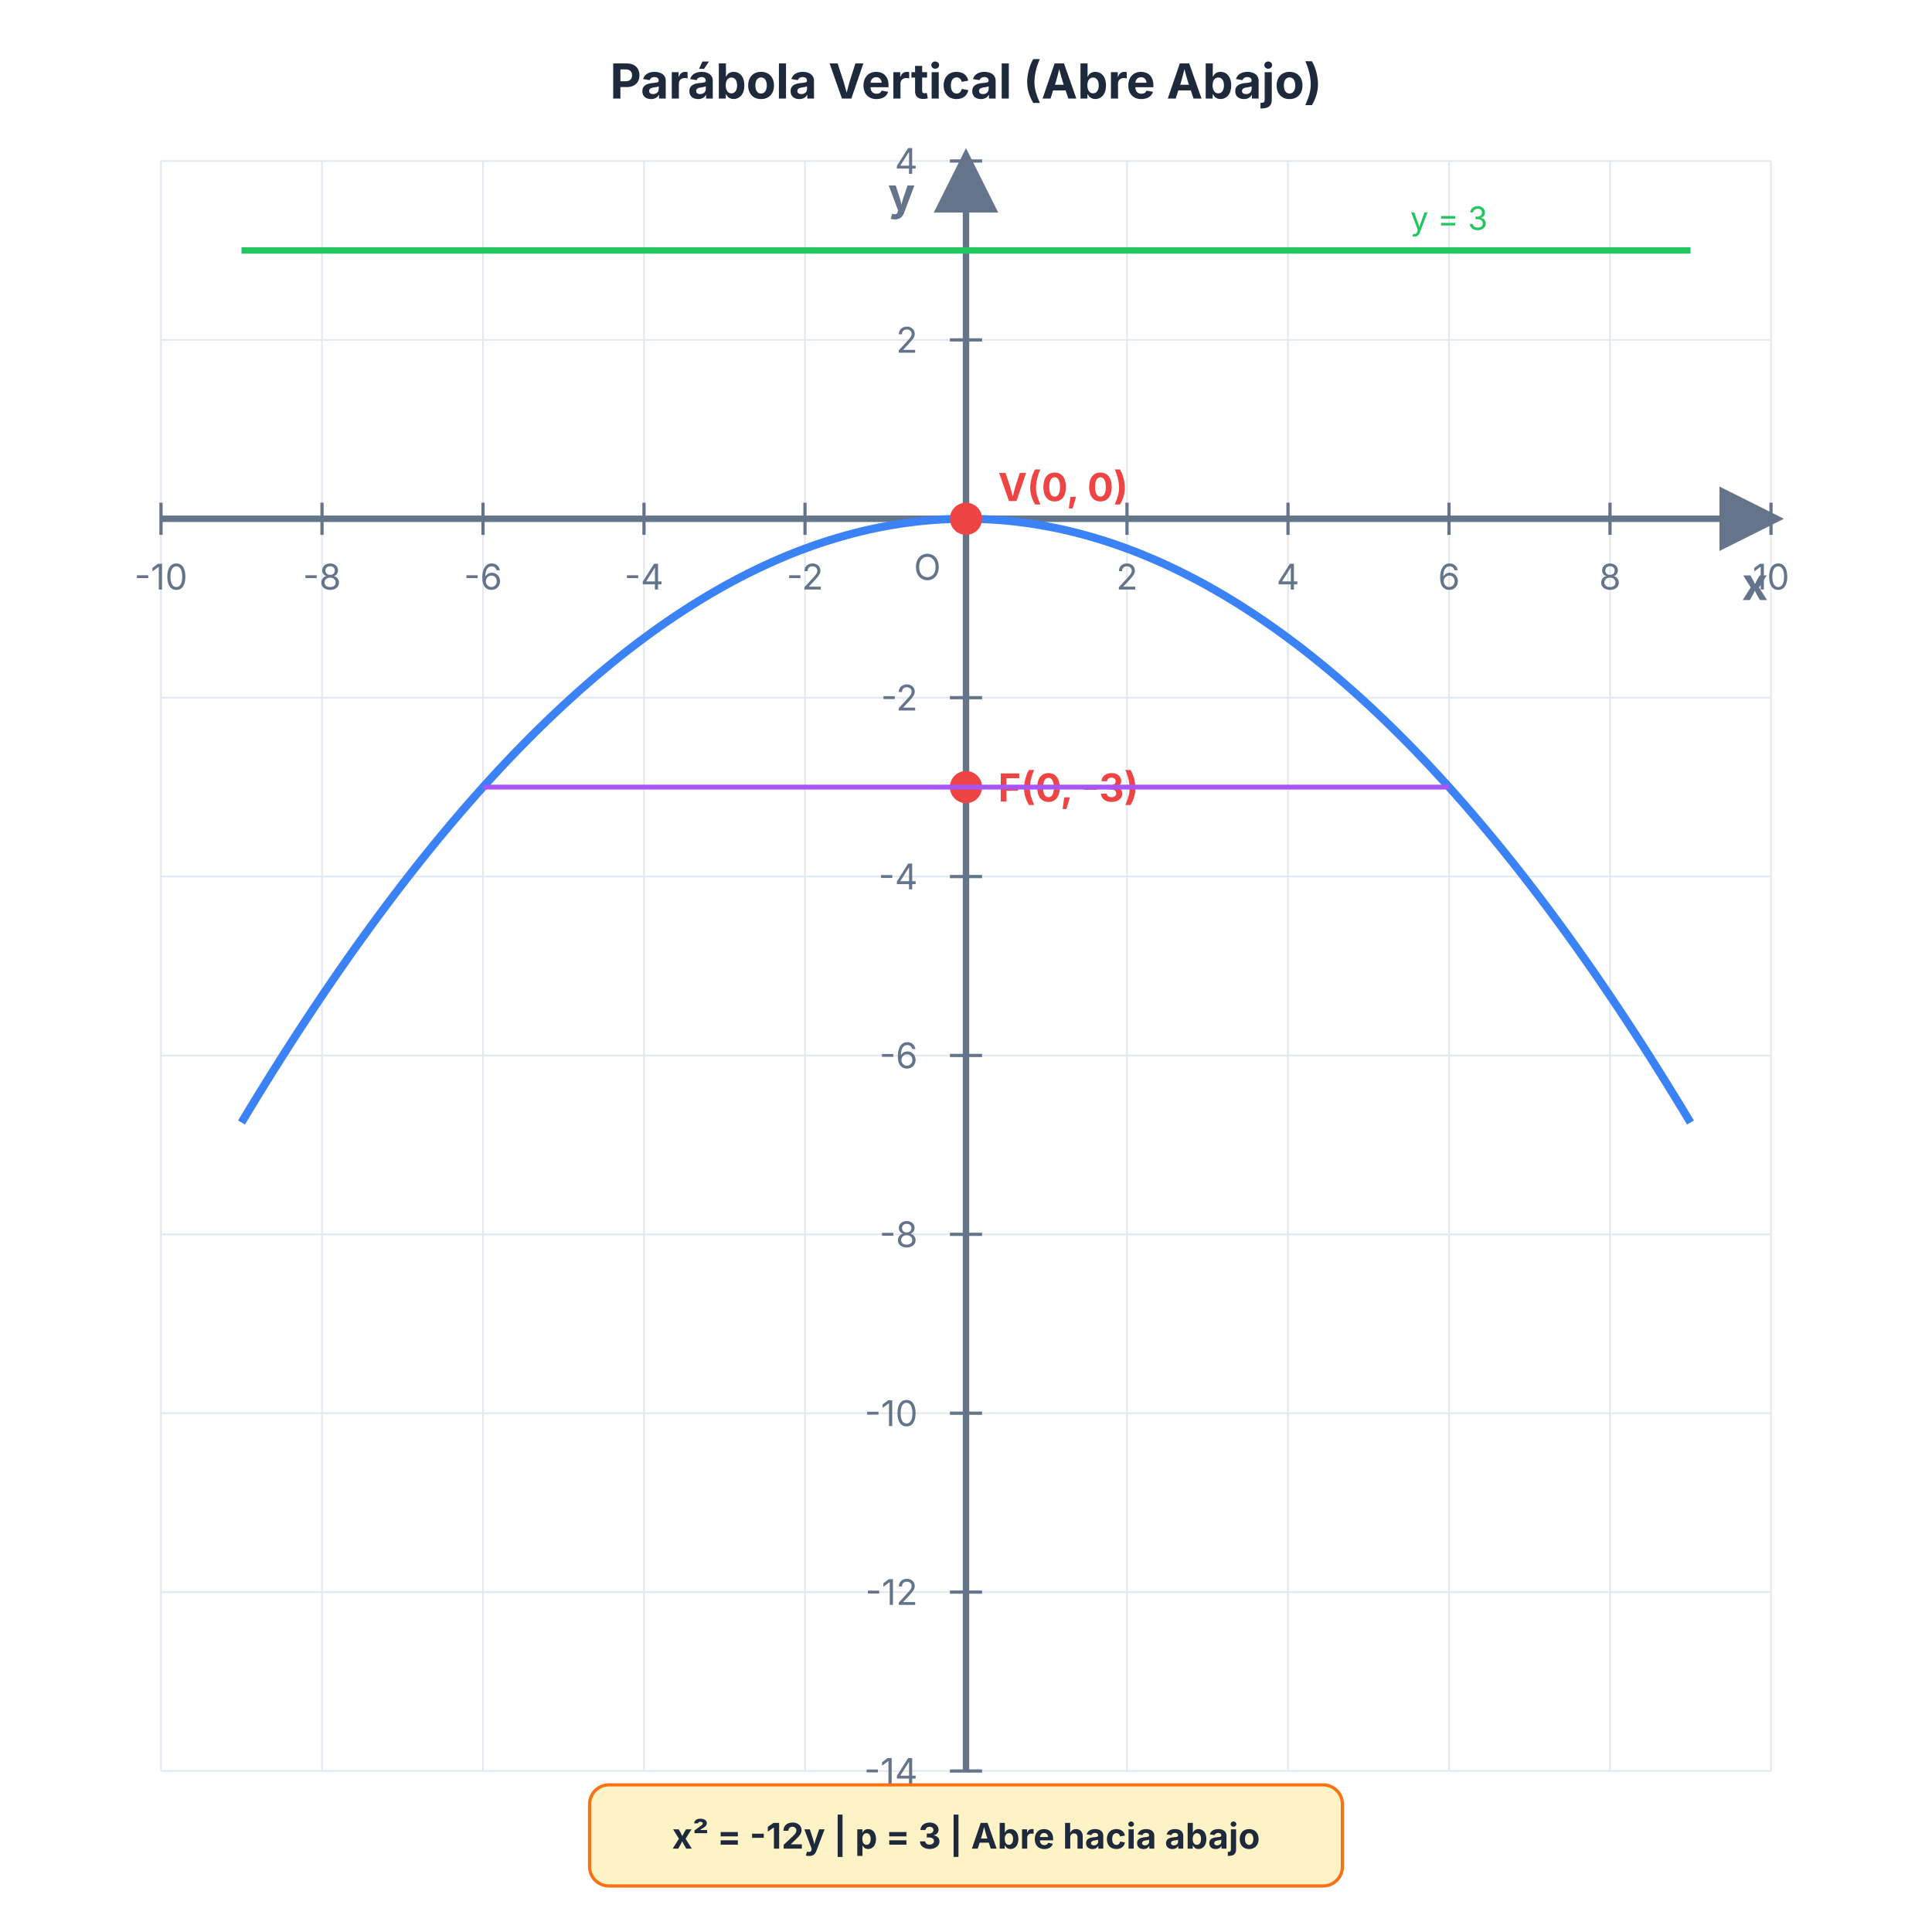
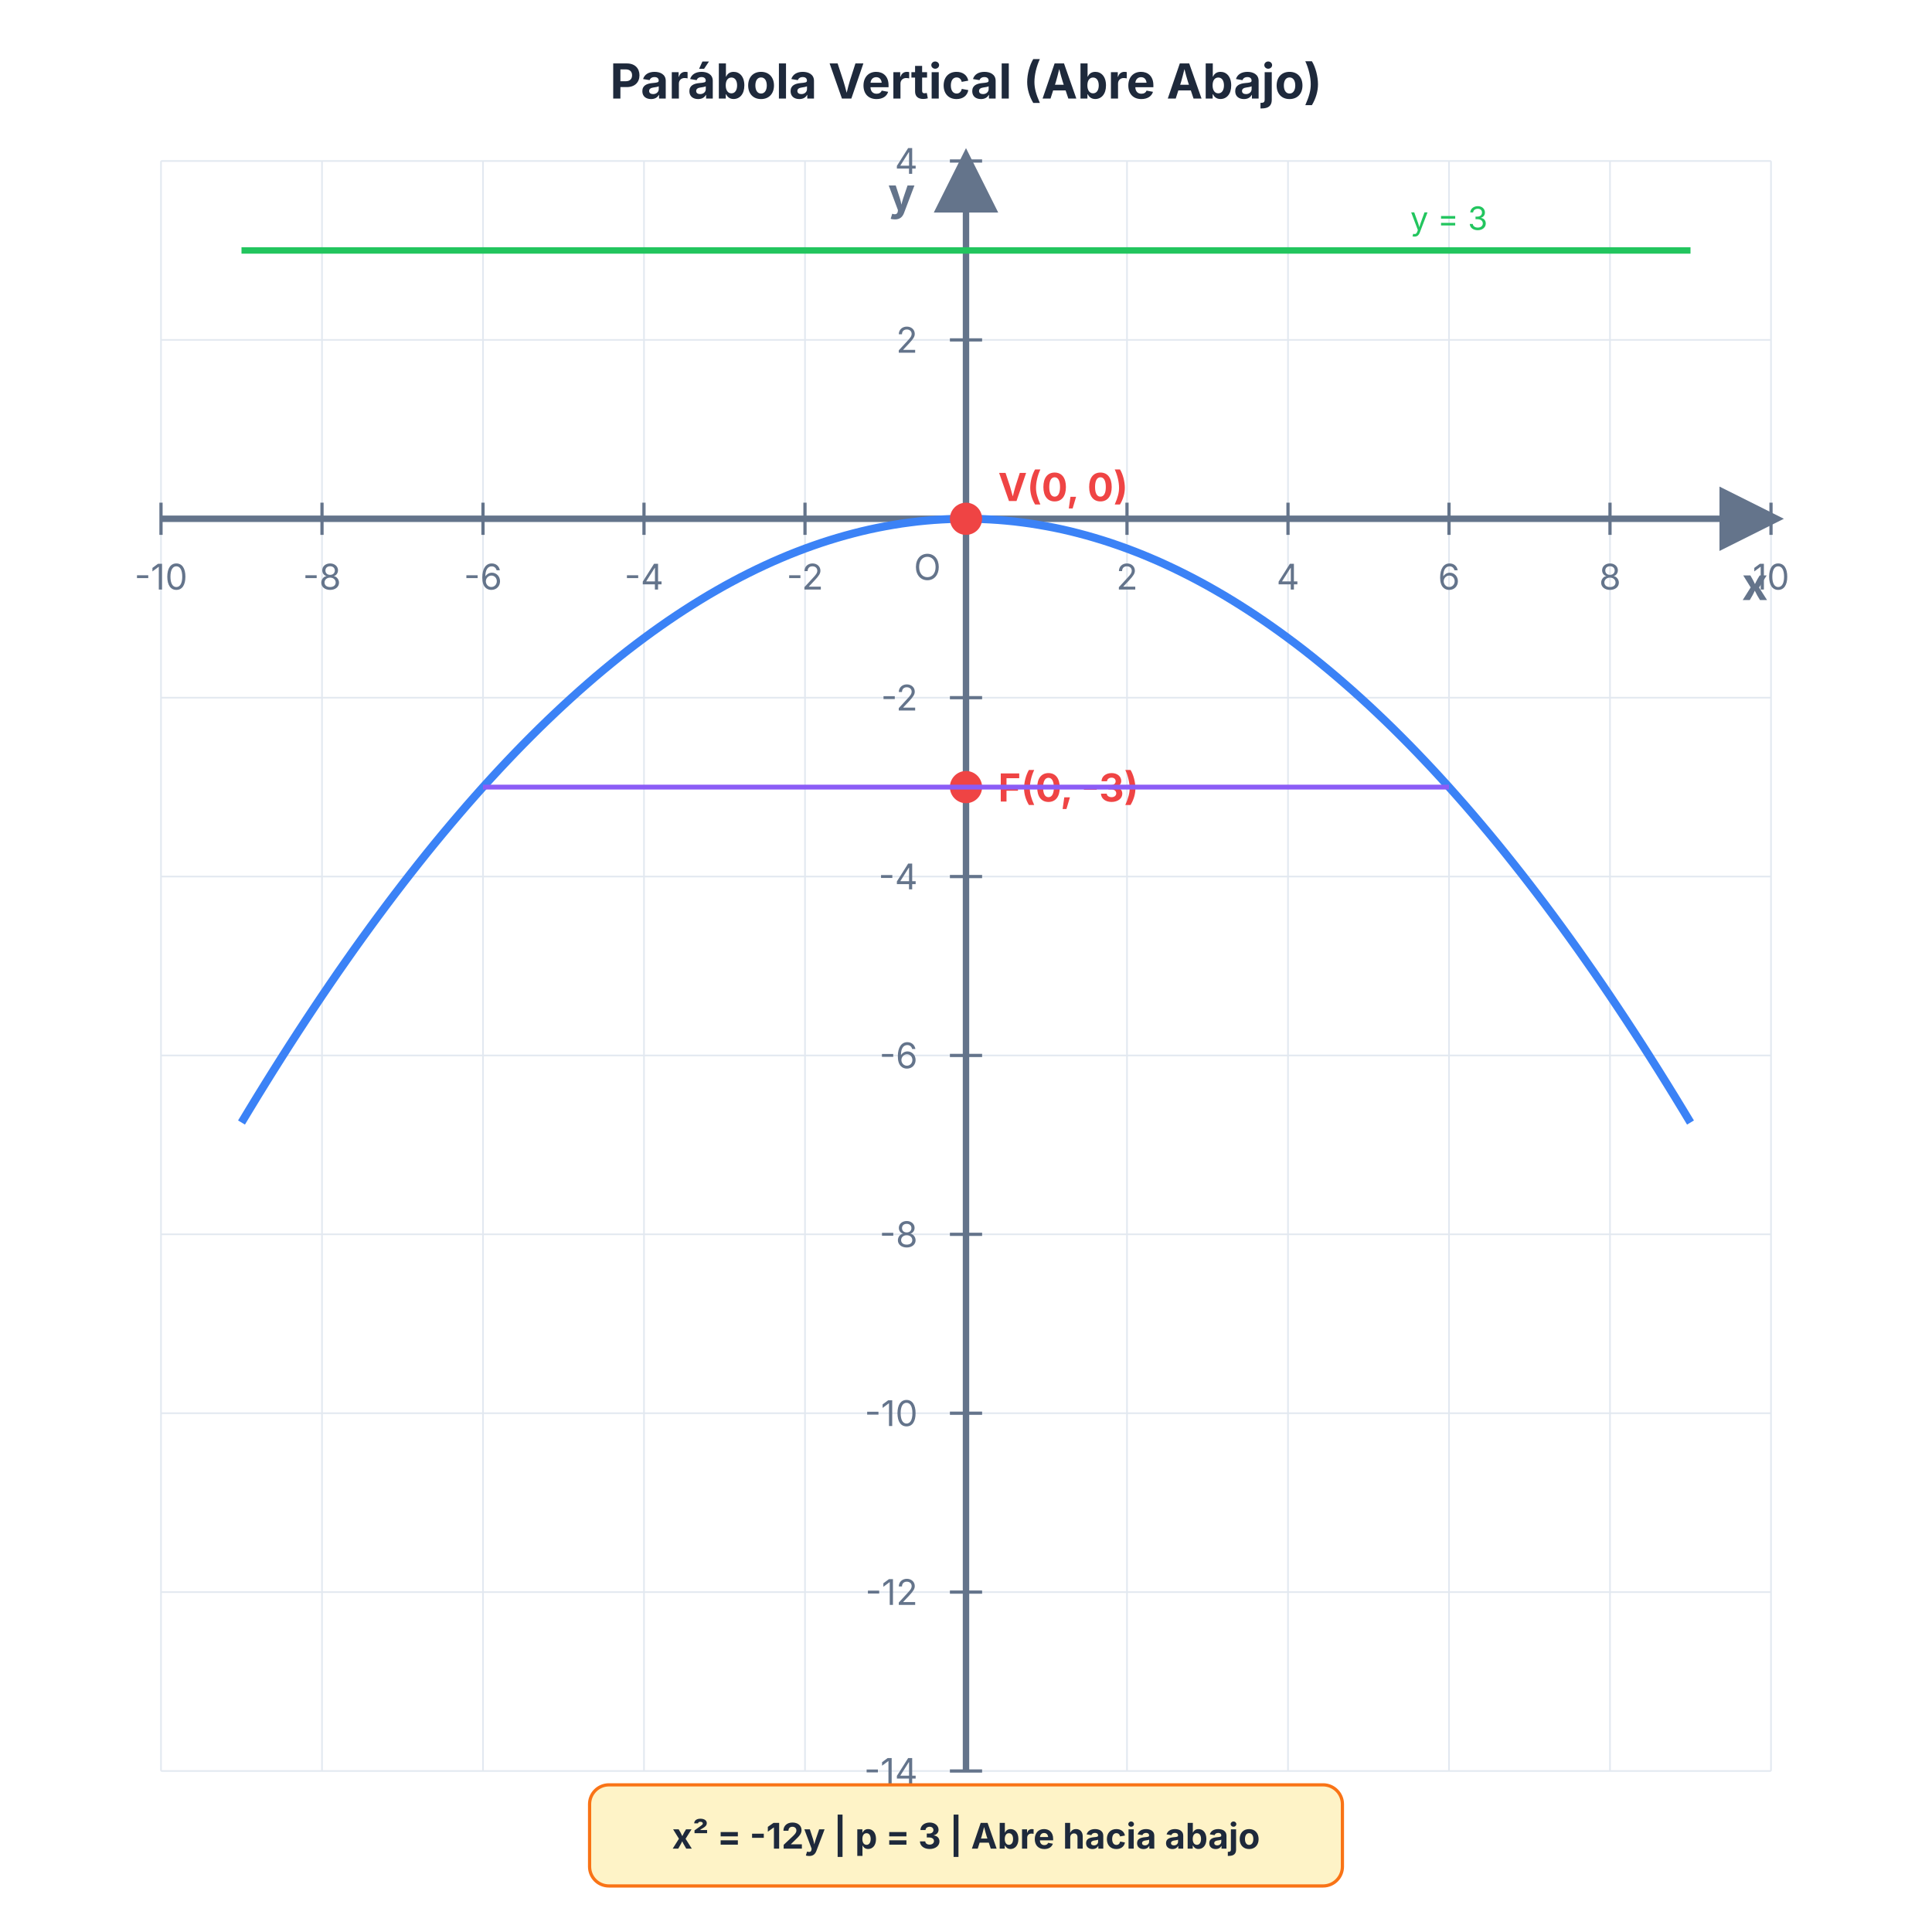
<svg xmlns="http://www.w3.org/2000/svg" viewBox="0 0 600 600">
  <defs>
    <marker id="arrow-64748b" markerWidth="10" markerHeight="10" refX="8" refY="5.0" orient="auto">
      <polygon points="0,0 10,5.0 0,10" fill="#64748b" />
    </marker>
  </defs>
  <rect x="0.00" y="0.00" width="600.00" height="600.00" fill="#ffffff" stroke="none" stroke-width="0" rx="0" />
  <text x="300.00" y="25.00" font-family="Inter, sans-serif" font-size="15" font-weight="bold" fill="#1e293b" text-anchor="middle" dominant-baseline="middle">Parábola Vertical (Abre Abajo)</text>
  <line x1="50.00" y1="550.00" x2="50.00" y2="50.00" stroke="#e2e8f0" stroke-width="0.5" />
  <line x1="100.00" y1="550.00" x2="100.00" y2="50.00" stroke="#e2e8f0" stroke-width="0.5" />
  <line x1="150.00" y1="550.00" x2="150.00" y2="50.00" stroke="#e2e8f0" stroke-width="0.5" />
  <line x1="200.00" y1="550.00" x2="200.00" y2="50.00" stroke="#e2e8f0" stroke-width="0.5" />
  <line x1="250.00" y1="550.00" x2="250.00" y2="50.00" stroke="#e2e8f0" stroke-width="0.5" />
  <line x1="350.00" y1="550.00" x2="350.00" y2="50.00" stroke="#e2e8f0" stroke-width="0.5" />
  <line x1="400.00" y1="550.00" x2="400.00" y2="50.00" stroke="#e2e8f0" stroke-width="0.5" />
  <line x1="450.00" y1="550.00" x2="450.00" y2="50.00" stroke="#e2e8f0" stroke-width="0.5" />
  <line x1="500.00" y1="550.00" x2="500.00" y2="50.00" stroke="#e2e8f0" stroke-width="0.5" />
  <line x1="550.00" y1="550.00" x2="550.00" y2="50.00" stroke="#e2e8f0" stroke-width="0.5" />
  <line x1="50.00" y1="550.00" x2="550.00" y2="550.00" stroke="#e2e8f0" stroke-width="0.5" />
  <line x1="50.00" y1="494.44" x2="550.00" y2="494.44" stroke="#e2e8f0" stroke-width="0.5" />
  <line x1="50.00" y1="438.89" x2="550.00" y2="438.89" stroke="#e2e8f0" stroke-width="0.5" />
  <line x1="50.00" y1="383.33" x2="550.00" y2="383.33" stroke="#e2e8f0" stroke-width="0.5" />
  <line x1="50.00" y1="327.78" x2="550.00" y2="327.78" stroke="#e2e8f0" stroke-width="0.5" />
  <line x1="50.00" y1="272.22" x2="550.00" y2="272.22" stroke="#e2e8f0" stroke-width="0.5" />
  <line x1="50.00" y1="216.67" x2="550.00" y2="216.67" stroke="#e2e8f0" stroke-width="0.5" />
  <line x1="50.00" y1="105.56" x2="550.00" y2="105.56" stroke="#e2e8f0" stroke-width="0.5" />
  <line x1="50.00" y1="50.00" x2="550.00" y2="50.00" stroke="#e2e8f0" stroke-width="0.5" />
  <line x1="50.00" y1="161.11" x2="550.00" y2="161.11" stroke="#64748b" stroke-width="2" marker-end="url(#arrow-64748b)" />
  <line x1="300.00" y1="550.00" x2="300.00" y2="50.00" stroke="#64748b" stroke-width="2" marker-end="url(#arrow-64748b)" />
  <text x="545.00" y="181.11" font-family="Inter, sans-serif" font-size="14" font-weight="bold" fill="#64748b" text-anchor="middle" dominant-baseline="middle">x</text>
  <text x="280.00" y="60.00" font-family="Inter, sans-serif" font-size="14" font-weight="bold" fill="#64748b" text-anchor="middle" dominant-baseline="middle">y</text>
  <line x1="50.00" y1="156.11" x2="50.00" y2="166.11" stroke="#64748b" stroke-width="1" />
  <text x="50.00" y="179.11" font-family="Inter, sans-serif" font-size="11" font-weight="normal" fill="#64748b" text-anchor="middle" dominant-baseline="middle">-10</text>
  <line x1="100.00" y1="156.11" x2="100.00" y2="166.11" stroke="#64748b" stroke-width="1" />
  <text x="100.00" y="179.11" font-family="Inter, sans-serif" font-size="11" font-weight="normal" fill="#64748b" text-anchor="middle" dominant-baseline="middle">-8</text>
  <line x1="150.00" y1="156.11" x2="150.00" y2="166.11" stroke="#64748b" stroke-width="1" />
  <text x="150.00" y="179.11" font-family="Inter, sans-serif" font-size="11" font-weight="normal" fill="#64748b" text-anchor="middle" dominant-baseline="middle">-6</text>
  <line x1="200.00" y1="156.11" x2="200.00" y2="166.11" stroke="#64748b" stroke-width="1" />
  <text x="200.00" y="179.11" font-family="Inter, sans-serif" font-size="11" font-weight="normal" fill="#64748b" text-anchor="middle" dominant-baseline="middle">-4</text>
  <line x1="250.00" y1="156.11" x2="250.00" y2="166.11" stroke="#64748b" stroke-width="1" />
  <text x="250.00" y="179.11" font-family="Inter, sans-serif" font-size="11" font-weight="normal" fill="#64748b" text-anchor="middle" dominant-baseline="middle">-2</text>
  <line x1="350.00" y1="156.11" x2="350.00" y2="166.11" stroke="#64748b" stroke-width="1" />
  <text x="350.00" y="179.11" font-family="Inter, sans-serif" font-size="11" font-weight="normal" fill="#64748b" text-anchor="middle" dominant-baseline="middle">2</text>
  <line x1="400.00" y1="156.11" x2="400.00" y2="166.11" stroke="#64748b" stroke-width="1" />
  <text x="400.00" y="179.11" font-family="Inter, sans-serif" font-size="11" font-weight="normal" fill="#64748b" text-anchor="middle" dominant-baseline="middle">4</text>
  <line x1="450.00" y1="156.11" x2="450.00" y2="166.11" stroke="#64748b" stroke-width="1" />
  <text x="450.00" y="179.11" font-family="Inter, sans-serif" font-size="11" font-weight="normal" fill="#64748b" text-anchor="middle" dominant-baseline="middle">6</text>
  <line x1="500.00" y1="156.11" x2="500.00" y2="166.11" stroke="#64748b" stroke-width="1" />
  <text x="500.00" y="179.11" font-family="Inter, sans-serif" font-size="11" font-weight="normal" fill="#64748b" text-anchor="middle" dominant-baseline="middle">8</text>
  <line x1="550.00" y1="156.11" x2="550.00" y2="166.11" stroke="#64748b" stroke-width="1" />
  <text x="550.00" y="179.11" font-family="Inter, sans-serif" font-size="11" font-weight="normal" fill="#64748b" text-anchor="middle" dominant-baseline="middle">10</text>
  <line x1="295.00" y1="550.00" x2="305.00" y2="550.00" stroke="#64748b" stroke-width="1" />
  <text x="285.00" y="550.00" font-family="Inter, sans-serif" font-size="11" font-weight="normal" fill="#64748b" text-anchor="end" dominant-baseline="middle">-14</text>
  <line x1="295.00" y1="494.44" x2="305.00" y2="494.44" stroke="#64748b" stroke-width="1" />
  <text x="285.00" y="494.44" font-family="Inter, sans-serif" font-size="11" font-weight="normal" fill="#64748b" text-anchor="end" dominant-baseline="middle">-12</text>
  <line x1="295.00" y1="438.89" x2="305.00" y2="438.89" stroke="#64748b" stroke-width="1" />
  <text x="285.00" y="438.89" font-family="Inter, sans-serif" font-size="11" font-weight="normal" fill="#64748b" text-anchor="end" dominant-baseline="middle">-10</text>
  <line x1="295.00" y1="383.33" x2="305.00" y2="383.33" stroke="#64748b" stroke-width="1" />
  <text x="285.00" y="383.33" font-family="Inter, sans-serif" font-size="11" font-weight="normal" fill="#64748b" text-anchor="end" dominant-baseline="middle">-8</text>
  <line x1="295.00" y1="327.78" x2="305.00" y2="327.78" stroke="#64748b" stroke-width="1" />
  <text x="285.00" y="327.78" font-family="Inter, sans-serif" font-size="11" font-weight="normal" fill="#64748b" text-anchor="end" dominant-baseline="middle">-6</text>
  <line x1="295.00" y1="272.22" x2="305.00" y2="272.22" stroke="#64748b" stroke-width="1" />
  <text x="285.00" y="272.22" font-family="Inter, sans-serif" font-size="11" font-weight="normal" fill="#64748b" text-anchor="end" dominant-baseline="middle">-4</text>
  <line x1="295.00" y1="216.67" x2="305.00" y2="216.67" stroke="#64748b" stroke-width="1" />
  <text x="285.00" y="216.67" font-family="Inter, sans-serif" font-size="11" font-weight="normal" fill="#64748b" text-anchor="end" dominant-baseline="middle">-2</text>
  <line x1="295.00" y1="105.56" x2="305.00" y2="105.56" stroke="#64748b" stroke-width="1" />
  <text x="285.00" y="105.56" font-family="Inter, sans-serif" font-size="11" font-weight="normal" fill="#64748b" text-anchor="end" dominant-baseline="middle">2</text>
  <line x1="295.00" y1="50.00" x2="305.00" y2="50.00" stroke="#64748b" stroke-width="1" />
  <text x="285.00" y="50.00" font-family="Inter, sans-serif" font-size="11" font-weight="normal" fill="#64748b" text-anchor="end" dominant-baseline="middle">4</text>
  <text x="288.00" y="176.11" font-family="Inter, sans-serif" font-size="11" font-weight="normal" fill="#64748b" text-anchor="middle" dominant-baseline="middle">O</text>
  <polyline points="75.00,348.61 77.50,344.47 80.00,340.37 82.50,336.32 85.00,332.31 87.50,328.36 90.00,324.44 92.50,320.58 95.00,316.76 97.50,312.99 100.00,309.26 102.50,305.58 105.00,301.94 107.50,298.36 110.00,294.81 112.50,291.32 115.00,287.87 117.50,284.47 120.00,281.11 122.50,277.80 125.00,274.54 127.50,271.32 130.00,268.15 132.50,265.02 135.00,261.94 137.50,258.91 140.00,255.93 142.50,252.99 145.00,250.09 147.50,247.25 150.00,244.44 152.50,241.69 155.00,238.98 157.50,236.32 160.00,233.70 162.50,231.13 165.00,228.61 167.50,226.13 170.00,223.70 172.50,221.32 175.00,218.98 177.50,216.69 180.00,214.44 182.50,212.25 185.00,210.09 187.50,207.99 190.00,205.93 192.50,203.91 195.00,201.94 197.50,200.02 200.00,198.15 202.50,196.32 205.00,194.54 207.50,192.80 210.00,191.11 212.50,189.47 215.00,187.87 217.50,186.32 220.00,184.81 222.50,183.36 225.00,181.94 227.50,180.58 230.00,179.26 232.50,177.99 235.00,176.76 237.50,175.58 240.00,174.44 242.50,173.36 245.00,172.31 247.50,171.32 250.00,170.37 252.50,169.47 255.00,168.61 257.50,167.80 260.00,167.04 262.50,166.32 265.00,165.65 267.50,165.02 270.00,164.44 272.50,163.91 275.00,163.43 277.50,162.99 280.00,162.59 282.50,162.25 285.00,161.94 287.50,161.69 290.00,161.48 292.50,161.32 295.00,161.20 297.50,161.13 300.00,161.11 302.50,161.13 305.00,161.20 307.50,161.32 310.00,161.48 312.50,161.69 315.00,161.94 317.50,162.25 320.00,162.59 322.50,162.99 325.00,163.43 327.50,163.91 330.00,164.44 332.50,165.02 335.00,165.65 337.50,166.32 340.00,167.04 342.50,167.80 345.00,168.61 347.50,169.47 350.00,170.37 352.50,171.32 355.00,172.31 357.50,173.36 360.00,174.44 362.50,175.58 365.00,176.76 367.50,177.99 370.00,179.26 372.50,180.58 375.00,181.94 377.50,183.36 380.00,184.81 382.50,186.32 385.00,187.87 387.50,189.47 390.00,191.11 392.50,192.80 395.00,194.54 397.50,196.32 400.00,198.15 402.50,200.02 405.00,201.94 407.50,203.91 410.00,205.93 412.50,207.99 415.00,210.09 417.50,212.25 420.00,214.44 422.50,216.69 425.00,218.98 427.50,221.32 430.00,223.70 432.50,226.13 435.00,228.61 437.50,231.13 440.00,233.70 442.50,236.32 445.00,238.98 447.50,241.69 450.00,244.44 452.50,247.25 455.00,250.09 457.50,252.99 460.00,255.93 462.50,258.91 465.00,261.94 467.50,265.02 470.00,268.15 472.50,271.32 475.00,274.54 477.50,277.80 480.00,281.11 482.50,284.47 485.00,287.87 487.50,291.32 490.00,294.81 492.50,298.36 495.00,301.94 497.50,305.58 500.00,309.26 502.50,312.99 505.00,316.76 507.50,320.58 510.00,324.44 512.50,328.36 515.00,332.31 517.50,336.32 520.00,340.37 522.50,344.47 525.00,348.61" fill="none" stroke="#3b82f6" stroke-width="2.5" />
  <circle cx="300.00" cy="161.11" r="5" fill="#ef4444" />
  <text x="310.00" y="151.11" font-family="Inter, sans-serif" font-size="12" font-weight="bold" fill="#ef4444" text-anchor="start" dominant-baseline="middle">V(0, 0)</text>
  <circle cx="300.00" cy="244.44" r="5" fill="#ef4444" />
  <text x="310.00" y="244.44" font-family="Inter, sans-serif" font-size="12" font-weight="bold" fill="#ef4444" text-anchor="start" dominant-baseline="middle">F(0, -3)</text>
  <line x1="75.00" y1="77.78" x2="525.00" y2="77.78" stroke="#22c55e" stroke-width="2" />
  <text x="450.00" y="67.78" font-family="Inter, sans-serif" font-size="10" font-weight="normal" fill="#22c55e" text-anchor="middle" dominant-baseline="middle">y = 3</text>
-   <line x1="150.00" y1="244.44" x2="450.00" y2="244.44" stroke="#a855f7" stroke-width="1.5" />
+   <line x1="150.00" y1="244.44" x2="450.00" y2="244.44" stroke="#8b5cf6" stroke-width="1.5" />
  <rect x="183.10" y="554.30" width="233.80" height="31.40" fill="#fef3c7" stroke="#f97316" stroke-width="1" rx="6" />
  <text x="300.00" y="570.00" font-family="Inter, sans-serif" font-size="11" font-weight="bold" fill="#1e293b" text-anchor="middle" dominant-baseline="middle">x² = -12y | p = 3 | Abre hacia abajo</text>
</svg>
